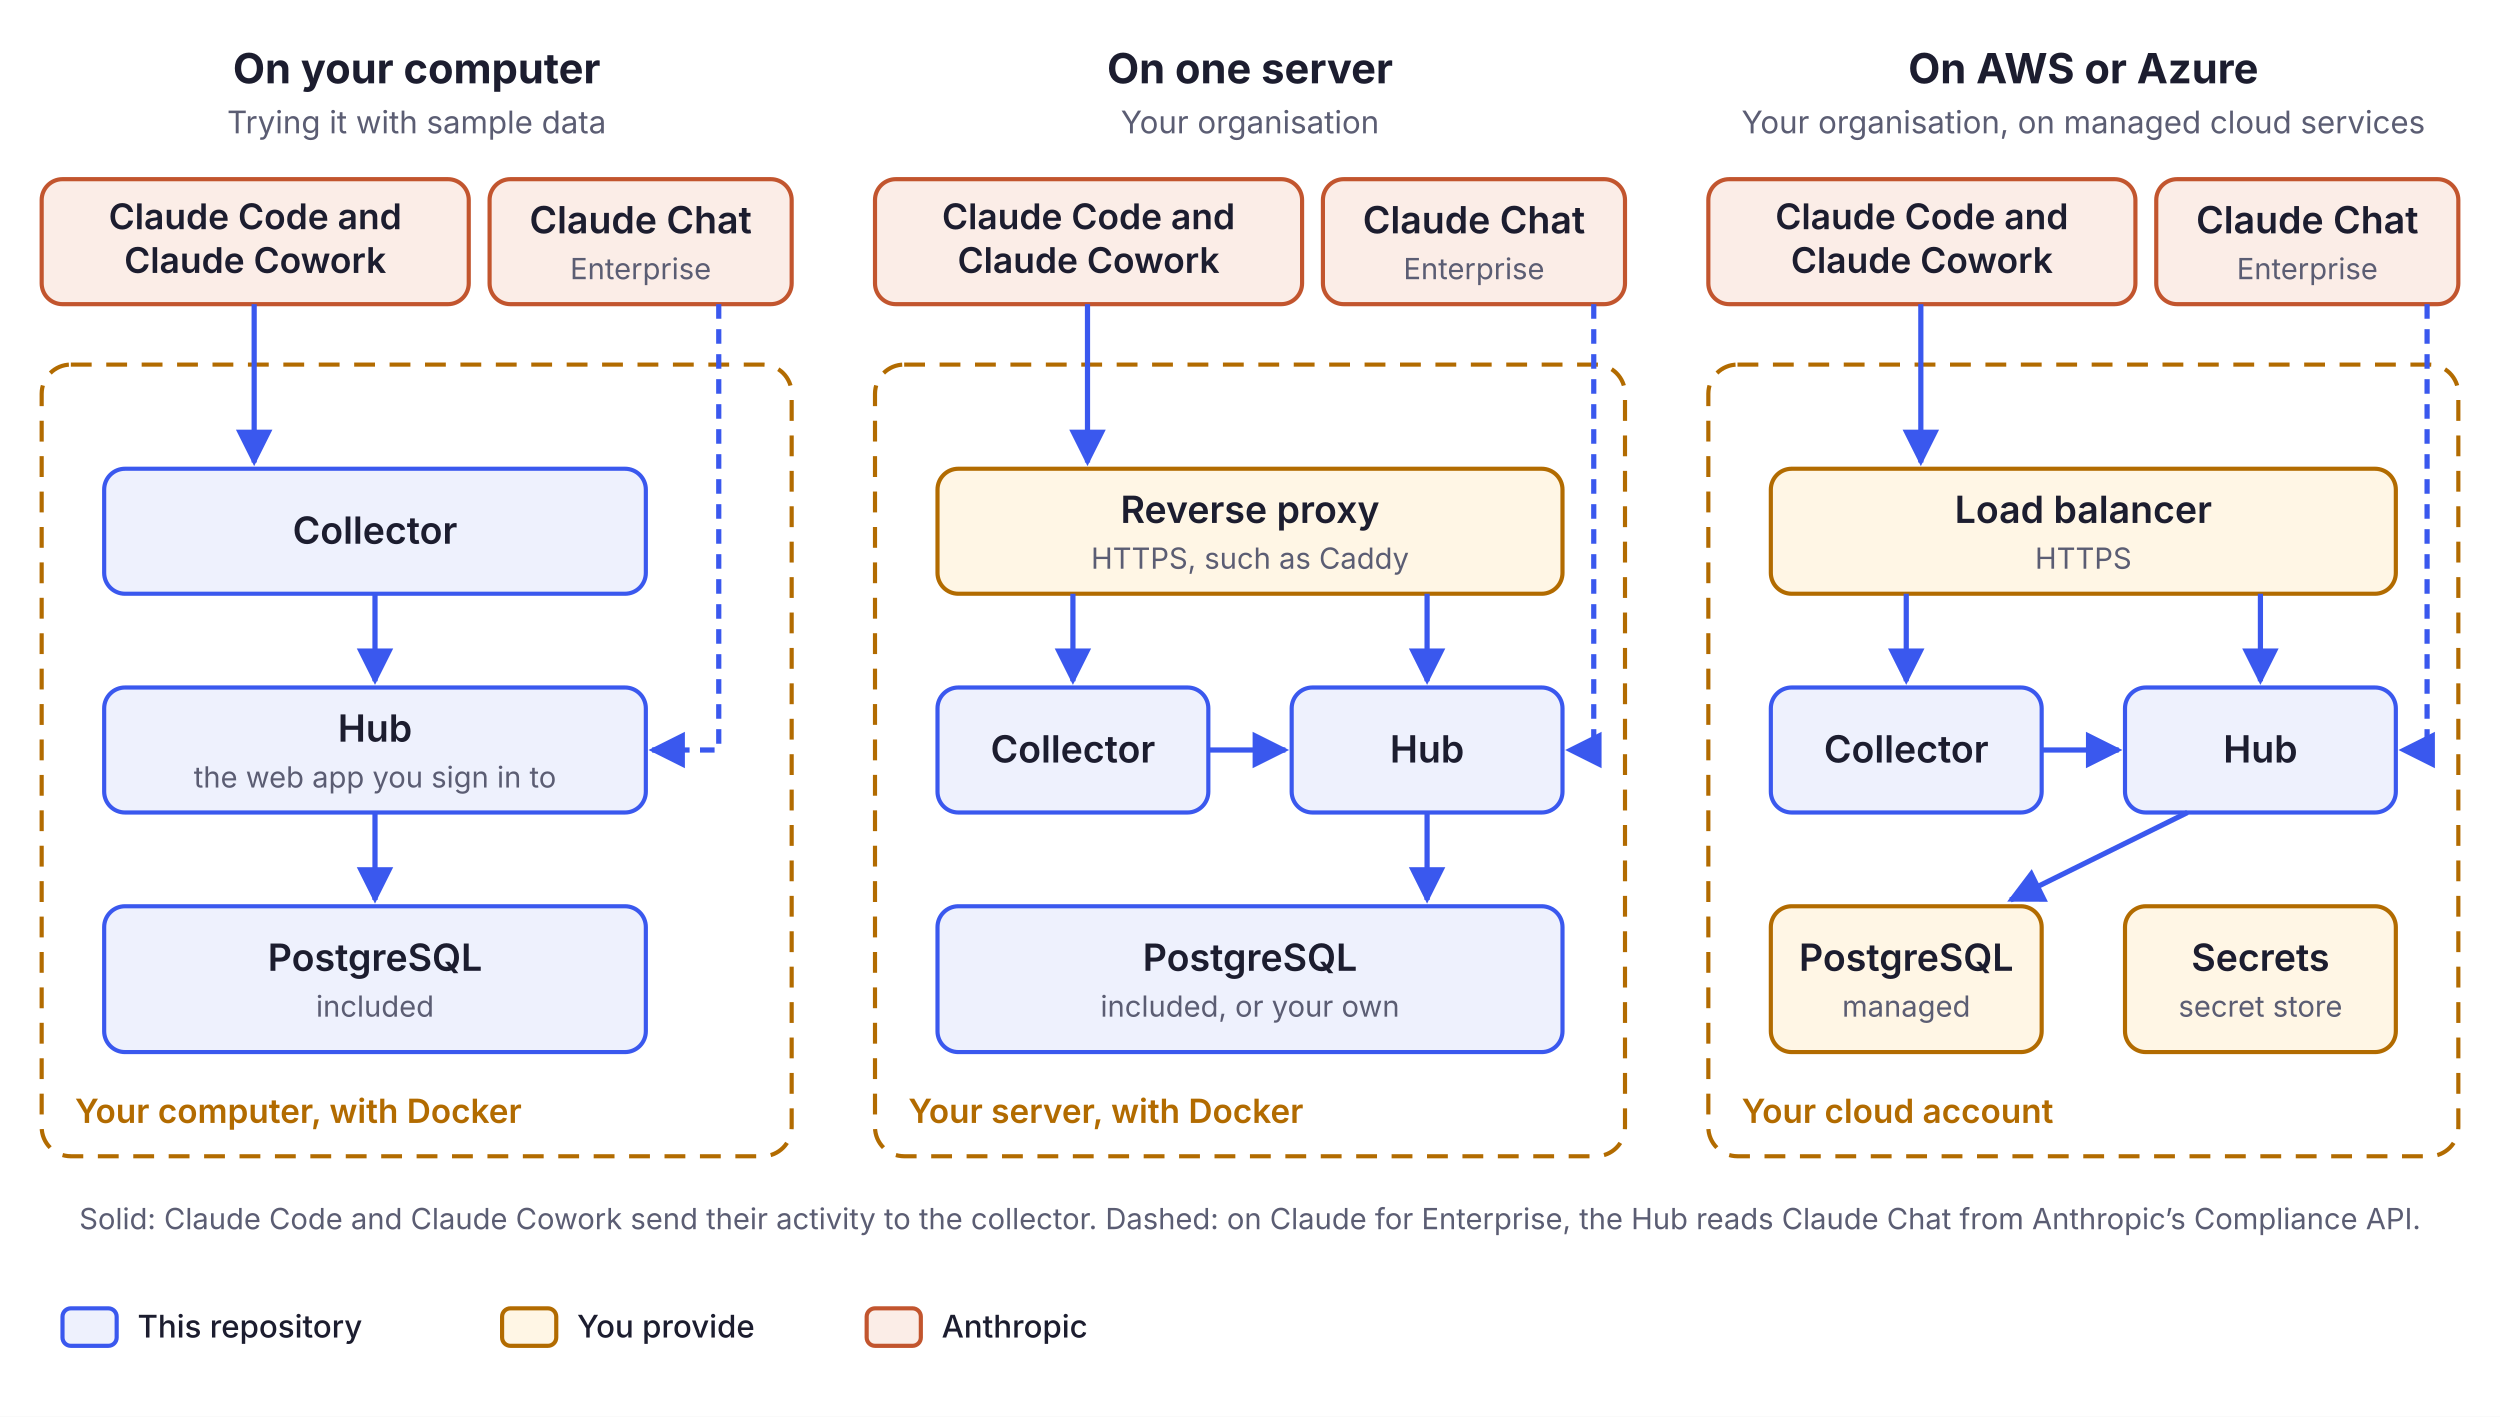
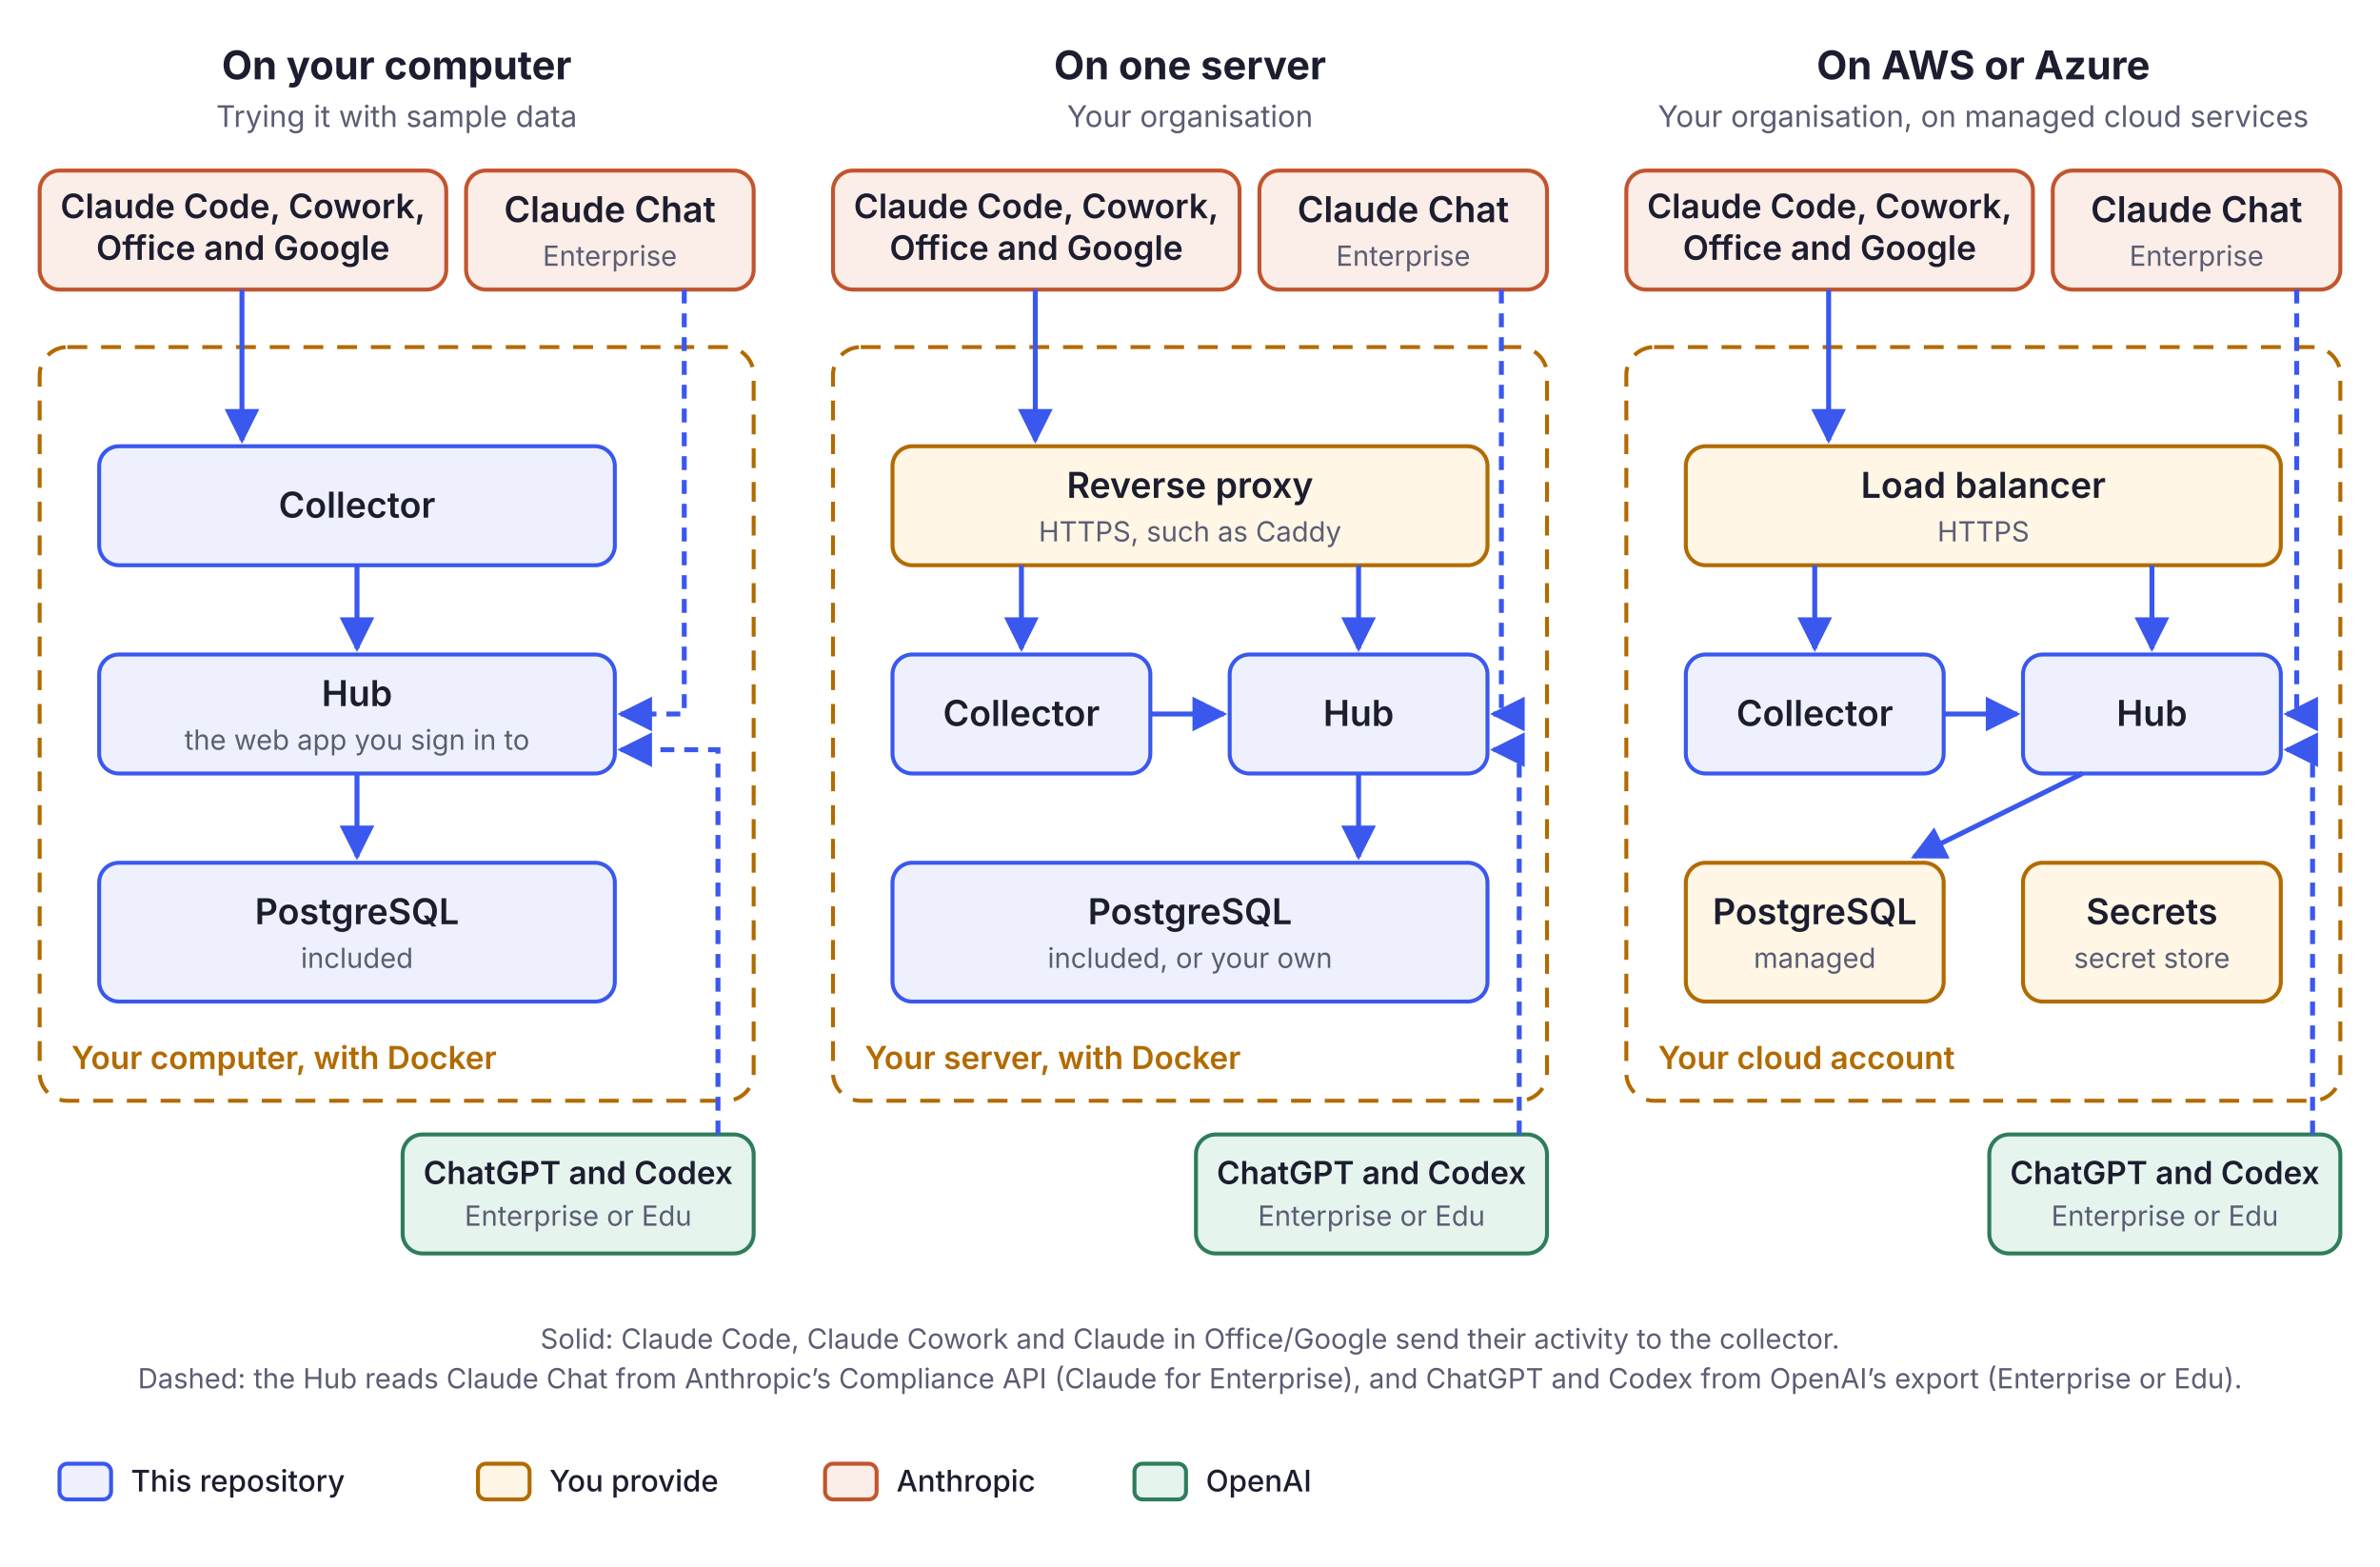
- <svg xmlns="http://www.w3.org/2000/svg" width="1200" height="680" viewBox="0 0 1200 680">
+ <svg xmlns="http://www.w3.org/2000/svg" width="1200" height="790" viewBox="0 0 1200 790">
  <defs>
    <marker id="a" viewBox="0 0 10 10" refX="9" refY="5" markerWidth="7" markerHeight="7" orient="auto">
      <path d="M0,0 L10,5 L0,10 z" fill="#3A58EE" />
    </marker>
  </defs>
-   <rect width="1200" height="680" fill="#FFFFFF" />
+   <rect width="1200" height="790" fill="#FFFFFF" />
  <text x="200" y="40" font-family="Inter, 'Segoe UI', Arial, sans-serif" font-size="20" font-weight="700" fill="#1C1D2F" text-anchor="middle">On your computer</text>
  <text x="200" y="64" font-family="Inter, 'Segoe UI', Arial, sans-serif" font-size="15" font-weight="400" fill="#5B5D73" text-anchor="middle">Trying it with sample data</text>
  <text x="600" y="40" font-family="Inter, 'Segoe UI', Arial, sans-serif" font-size="20" font-weight="700" fill="#1C1D2F" text-anchor="middle">On one server</text>
  <text x="600" y="64" font-family="Inter, 'Segoe UI', Arial, sans-serif" font-size="15" font-weight="400" fill="#5B5D73" text-anchor="middle">Your organisation</text>
  <text x="1000" y="40" font-family="Inter, 'Segoe UI', Arial, sans-serif" font-size="20" font-weight="700" fill="#1C1D2F" text-anchor="middle">On AWS or Azure</text>
  <text x="1000" y="64" font-family="Inter, 'Segoe UI', Arial, sans-serif" font-size="15" font-weight="400" fill="#5B5D73" text-anchor="middle">Your organisation, on managed cloud services</text>
  <rect x="20" y="86" width="205" height="60" rx="10" fill="#FBEDE7" stroke="#C2552E" stroke-width="2" />
-   <text x="122.5" y="110" font-family="Inter, 'Segoe UI', Arial, sans-serif" font-size="17" font-weight="600" fill="#1C1D2F" text-anchor="middle">Claude Code and</text>
-   <text x="122.5" y="131" font-family="Inter, 'Segoe UI', Arial, sans-serif" font-size="17" font-weight="600" fill="#1C1D2F" text-anchor="middle">Claude Cowork</text>
+   <text x="122.5" y="110" font-family="Inter, 'Segoe UI', Arial, sans-serif" font-size="17" font-weight="600" fill="#1C1D2F" text-anchor="middle">Claude Code, Cowork,</text>
+   <text x="122.5" y="131" font-family="Inter, 'Segoe UI', Arial, sans-serif" font-size="17" font-weight="600" fill="#1C1D2F" text-anchor="middle">Office and Google</text>
  <rect x="235" y="86" width="145" height="60" rx="10" fill="#FBEDE7" stroke="#C2552E" stroke-width="2" />
  <text x="307.5" y="112.0" font-family="Inter, 'Segoe UI', Arial, sans-serif" font-size="18" font-weight="600" fill="#1C1D2F" text-anchor="middle">Claude Chat</text>
  <text x="307.5" y="134.0" font-family="Inter, 'Segoe UI', Arial, sans-serif" font-size="14" font-weight="400" fill="#5B5D73" text-anchor="middle">Enterprise</text>
  <rect x="420" y="86" width="205" height="60" rx="10" fill="#FBEDE7" stroke="#C2552E" stroke-width="2" />
-   <text x="522.5" y="110" font-family="Inter, 'Segoe UI', Arial, sans-serif" font-size="17" font-weight="600" fill="#1C1D2F" text-anchor="middle">Claude Code and</text>
-   <text x="522.5" y="131" font-family="Inter, 'Segoe UI', Arial, sans-serif" font-size="17" font-weight="600" fill="#1C1D2F" text-anchor="middle">Claude Cowork</text>
+   <text x="522.5" y="110" font-family="Inter, 'Segoe UI', Arial, sans-serif" font-size="17" font-weight="600" fill="#1C1D2F" text-anchor="middle">Claude Code, Cowork,</text>
+   <text x="522.5" y="131" font-family="Inter, 'Segoe UI', Arial, sans-serif" font-size="17" font-weight="600" fill="#1C1D2F" text-anchor="middle">Office and Google</text>
  <rect x="635" y="86" width="145" height="60" rx="10" fill="#FBEDE7" stroke="#C2552E" stroke-width="2" />
  <text x="707.5" y="112.0" font-family="Inter, 'Segoe UI', Arial, sans-serif" font-size="18" font-weight="600" fill="#1C1D2F" text-anchor="middle">Claude Chat</text>
  <text x="707.5" y="134.0" font-family="Inter, 'Segoe UI', Arial, sans-serif" font-size="14" font-weight="400" fill="#5B5D73" text-anchor="middle">Enterprise</text>
  <rect x="820" y="86" width="205" height="60" rx="10" fill="#FBEDE7" stroke="#C2552E" stroke-width="2" />
-   <text x="922.5" y="110" font-family="Inter, 'Segoe UI', Arial, sans-serif" font-size="17" font-weight="600" fill="#1C1D2F" text-anchor="middle">Claude Code and</text>
-   <text x="922.5" y="131" font-family="Inter, 'Segoe UI', Arial, sans-serif" font-size="17" font-weight="600" fill="#1C1D2F" text-anchor="middle">Claude Cowork</text>
+   <text x="922.5" y="110" font-family="Inter, 'Segoe UI', Arial, sans-serif" font-size="17" font-weight="600" fill="#1C1D2F" text-anchor="middle">Claude Code, Cowork,</text>
+   <text x="922.5" y="131" font-family="Inter, 'Segoe UI', Arial, sans-serif" font-size="17" font-weight="600" fill="#1C1D2F" text-anchor="middle">Office and Google</text>
  <rect x="1035" y="86" width="145" height="60" rx="10" fill="#FBEDE7" stroke="#C2552E" stroke-width="2" />
  <text x="1107.5" y="112.0" font-family="Inter, 'Segoe UI', Arial, sans-serif" font-size="18" font-weight="600" fill="#1C1D2F" text-anchor="middle">Claude Chat</text>
  <text x="1107.5" y="134.0" font-family="Inter, 'Segoe UI', Arial, sans-serif" font-size="14" font-weight="400" fill="#5B5D73" text-anchor="middle">Enterprise</text>
  <rect x="20" y="175" width="360" height="380" rx="14" fill="none" stroke="#B26B00" stroke-width="2" stroke-dasharray="10 7" />
  <text x="36" y="539" font-family="Inter, 'Segoe UI', Arial, sans-serif" font-size="16" font-weight="600" fill="#B26B00" text-anchor="start">Your computer, with Docker</text>
  <path d="M122,146 L122,222" fill="none" stroke="#3A58EE" stroke-width="2.5" marker-end="url(#a)" />
  <rect x="50" y="225" width="260" height="60" rx="10" fill="#EEF1FD" stroke="#3A58EE" stroke-width="2" />
  <text x="180.0" y="261.0" font-family="Inter, 'Segoe UI', Arial, sans-serif" font-size="18" font-weight="600" fill="#1C1D2F" text-anchor="middle">Collector</text>
  <path d="M180,285 L180,327" fill="none" stroke="#3A58EE" stroke-width="2.5" marker-end="url(#a)" />
  <rect x="50" y="330" width="260" height="60" rx="10" fill="#EEF1FD" stroke="#3A58EE" stroke-width="2" />
  <text x="180.0" y="356.0" font-family="Inter, 'Segoe UI', Arial, sans-serif" font-size="18" font-weight="600" fill="#1C1D2F" text-anchor="middle">Hub</text>
  <text x="180.0" y="378.0" font-family="Inter, 'Segoe UI', Arial, sans-serif" font-size="14" font-weight="400" fill="#5B5D73" text-anchor="middle">the web app you sign in to</text>
  <path d="M345,146 L345,360 L313,360" fill="none" stroke="#3A58EE" stroke-width="2.5" stroke-dasharray="7 5" marker-end="url(#a)" />
  <path d="M180,390 L180,432" fill="none" stroke="#3A58EE" stroke-width="2.5" marker-end="url(#a)" />
  <rect x="50" y="435" width="260" height="70" rx="10" fill="#EEF1FD" stroke="#3A58EE" stroke-width="2" />
  <text x="180.0" y="466.0" font-family="Inter, 'Segoe UI', Arial, sans-serif" font-size="18" font-weight="600" fill="#1C1D2F" text-anchor="middle">PostgreSQL</text>
  <text x="180.0" y="488.0" font-family="Inter, 'Segoe UI', Arial, sans-serif" font-size="14" font-weight="400" fill="#5B5D73" text-anchor="middle">included</text>
  <rect x="420" y="175" width="360" height="380" rx="14" fill="none" stroke="#B26B00" stroke-width="2" stroke-dasharray="10 7" />
  <text x="436" y="539" font-family="Inter, 'Segoe UI', Arial, sans-serif" font-size="16" font-weight="600" fill="#B26B00" text-anchor="start">Your server, with Docker</text>
  <path d="M522,146 L522,222" fill="none" stroke="#3A58EE" stroke-width="2.5" marker-end="url(#a)" />
  <rect x="450" y="225" width="300" height="60" rx="10" fill="#FFF6E5" stroke="#B26B00" stroke-width="2" />
  <text x="600.0" y="251.0" font-family="Inter, 'Segoe UI', Arial, sans-serif" font-size="18" font-weight="600" fill="#1C1D2F" text-anchor="middle">Reverse proxy</text>
  <text x="600.0" y="273.0" font-family="Inter, 'Segoe UI', Arial, sans-serif" font-size="14" font-weight="400" fill="#5B5D73" text-anchor="middle">HTTPS, such as Caddy</text>
  <path d="M515,285 L515,327" fill="none" stroke="#3A58EE" stroke-width="2.5" marker-end="url(#a)" />
  <path d="M685,285 L685,327" fill="none" stroke="#3A58EE" stroke-width="2.5" marker-end="url(#a)" />
  <rect x="450" y="330" width="130" height="60" rx="10" fill="#EEF1FD" stroke="#3A58EE" stroke-width="2" />
  <text x="515.0" y="366.0" font-family="Inter, 'Segoe UI', Arial, sans-serif" font-size="18" font-weight="600" fill="#1C1D2F" text-anchor="middle">Collector</text>
  <path d="M580,360 L617,360" fill="none" stroke="#3A58EE" stroke-width="2.5" marker-end="url(#a)" />
  <rect x="620" y="330" width="130" height="60" rx="10" fill="#EEF1FD" stroke="#3A58EE" stroke-width="2" />
  <text x="685.0" y="366.0" font-family="Inter, 'Segoe UI', Arial, sans-serif" font-size="18" font-weight="600" fill="#1C1D2F" text-anchor="middle">Hub</text>
-   <path d="M765,146 L765,360 L753,360" fill="none" stroke="#3A58EE" stroke-width="2.5" stroke-dasharray="7 5" marker-end="url(#a)" />
+   <path d="M757,146 L757,360 L753,360" fill="none" stroke="#3A58EE" stroke-width="2.5" stroke-dasharray="7 5" marker-end="url(#a)" />
  <path d="M685,390 L685,432" fill="none" stroke="#3A58EE" stroke-width="2.5" marker-end="url(#a)" />
  <rect x="450" y="435" width="300" height="70" rx="10" fill="#EEF1FD" stroke="#3A58EE" stroke-width="2" />
  <text x="600.0" y="466.0" font-family="Inter, 'Segoe UI', Arial, sans-serif" font-size="18" font-weight="600" fill="#1C1D2F" text-anchor="middle">PostgreSQL</text>
  <text x="600.0" y="488.0" font-family="Inter, 'Segoe UI', Arial, sans-serif" font-size="14" font-weight="400" fill="#5B5D73" text-anchor="middle">included, or your own</text>
  <rect x="820" y="175" width="360" height="380" rx="14" fill="none" stroke="#B26B00" stroke-width="2" stroke-dasharray="10 7" />
  <text x="836" y="539" font-family="Inter, 'Segoe UI', Arial, sans-serif" font-size="16" font-weight="600" fill="#B26B00" text-anchor="start">Your cloud account</text>
  <path d="M922,146 L922,222" fill="none" stroke="#3A58EE" stroke-width="2.5" marker-end="url(#a)" />
  <rect x="850" y="225" width="300" height="60" rx="10" fill="#FFF6E5" stroke="#B26B00" stroke-width="2" />
  <text x="1000.0" y="251.0" font-family="Inter, 'Segoe UI', Arial, sans-serif" font-size="18" font-weight="600" fill="#1C1D2F" text-anchor="middle">Load balancer</text>
  <text x="1000.0" y="273.0" font-family="Inter, 'Segoe UI', Arial, sans-serif" font-size="14" font-weight="400" fill="#5B5D73" text-anchor="middle">HTTPS</text>
  <path d="M915,285 L915,327" fill="none" stroke="#3A58EE" stroke-width="2.5" marker-end="url(#a)" />
  <path d="M1085,285 L1085,327" fill="none" stroke="#3A58EE" stroke-width="2.5" marker-end="url(#a)" />
  <rect x="850" y="330" width="130" height="60" rx="10" fill="#EEF1FD" stroke="#3A58EE" stroke-width="2" />
  <text x="915.0" y="366.0" font-family="Inter, 'Segoe UI', Arial, sans-serif" font-size="18" font-weight="600" fill="#1C1D2F" text-anchor="middle">Collector</text>
  <path d="M980,360 L1017,360" fill="none" stroke="#3A58EE" stroke-width="2.5" marker-end="url(#a)" />
  <rect x="1020" y="330" width="130" height="60" rx="10" fill="#EEF1FD" stroke="#3A58EE" stroke-width="2" />
  <text x="1085.0" y="366.0" font-family="Inter, 'Segoe UI', Arial, sans-serif" font-size="18" font-weight="600" fill="#1C1D2F" text-anchor="middle">Hub</text>
-   <path d="M1165,146 L1165,360 L1153,360" fill="none" stroke="#3A58EE" stroke-width="2.5" stroke-dasharray="7 5" marker-end="url(#a)" />
+   <path d="M1158,146 L1158,360 L1153,360" fill="none" stroke="#3A58EE" stroke-width="2.5" stroke-dasharray="7 5" marker-end="url(#a)" />
  <path d="M1050,390 L965,432" fill="none" stroke="#3A58EE" stroke-width="2.5" marker-end="url(#a)" />
  <rect x="850" y="435" width="130" height="70" rx="10" fill="#FFF6E5" stroke="#B26B00" stroke-width="2" />
  <text x="915.0" y="466.0" font-family="Inter, 'Segoe UI', Arial, sans-serif" font-size="18" font-weight="600" fill="#1C1D2F" text-anchor="middle">PostgreSQL</text>
  <text x="915.0" y="488.0" font-family="Inter, 'Segoe UI', Arial, sans-serif" font-size="14" font-weight="400" fill="#5B5D73" text-anchor="middle">managed</text>
  <rect x="1020" y="435" width="130" height="70" rx="10" fill="#FFF6E5" stroke="#B26B00" stroke-width="2" />
  <text x="1085.0" y="466.0" font-family="Inter, 'Segoe UI', Arial, sans-serif" font-size="18" font-weight="600" fill="#1C1D2F" text-anchor="middle">Secrets</text>
  <text x="1085.0" y="488.0" font-family="Inter, 'Segoe UI', Arial, sans-serif" font-size="14" font-weight="400" fill="#5B5D73" text-anchor="middle">secret store</text>
-   <text x="600.0" y="590" font-family="Inter, 'Segoe UI', Arial, sans-serif" font-size="14" font-weight="400" fill="#5B5D73" text-anchor="middle">Solid: Claude Code and Claude Cowork send their activity to the collector. Dashed: on Claude for Enterprise, the Hub reads Claude Chat from Anthropic’s Compliance API.</text>
-   <rect x="30" y="628" width="26" height="18" rx="4" fill="#EEF1FD" stroke="#3A58EE" stroke-width="2" />
-   <text x="66" y="642" font-family="Inter, 'Segoe UI', Arial, sans-serif" font-size="15" font-weight="500" fill="#1C1D2F" text-anchor="start">This repository</text>
-   <rect x="241" y="628" width="26" height="18" rx="4" fill="#FFF6E5" stroke="#B26B00" stroke-width="2" />
-   <text x="277" y="642" font-family="Inter, 'Segoe UI', Arial, sans-serif" font-size="15" font-weight="500" fill="#1C1D2F" text-anchor="start">You provide</text>
-   <rect x="416" y="628" width="26" height="18" rx="4" fill="#FBEDE7" stroke="#C2552E" stroke-width="2" />
-   <text x="452" y="642" font-family="Inter, 'Segoe UI', Arial, sans-serif" font-size="15" font-weight="500" fill="#1C1D2F" text-anchor="start">Anthropic</text>
+   <text x="600" y="680" font-family="Inter, 'Segoe UI', Arial, sans-serif" font-size="14" font-weight="400" fill="#5B5D73" text-anchor="middle">Solid: Claude Code, Claude Cowork and Claude in Office/Google send their activity to the collector.</text>
+   <text x="600" y="700" font-family="Inter, 'Segoe UI', Arial, sans-serif" font-size="14" font-weight="400" fill="#5B5D73" text-anchor="middle">Dashed: the Hub reads Claude Chat from Anthropic’s Compliance API (Claude for Enterprise), and ChatGPT and Codex from OpenAI’s export (Enterprise or Edu).</text>
+   <rect x="30" y="738" width="26" height="18" rx="4" fill="#EEF1FD" stroke="#3A58EE" stroke-width="2" />
+   <text x="66" y="752" font-family="Inter, 'Segoe UI', Arial, sans-serif" font-size="15" font-weight="500" fill="#1C1D2F" text-anchor="start">This repository</text>
+   <rect x="241" y="738" width="26" height="18" rx="4" fill="#FFF6E5" stroke="#B26B00" stroke-width="2" />
+   <text x="277" y="752" font-family="Inter, 'Segoe UI', Arial, sans-serif" font-size="15" font-weight="500" fill="#1C1D2F" text-anchor="start">You provide</text>
+   <rect x="416" y="738" width="26" height="18" rx="4" fill="#FBEDE7" stroke="#C2552E" stroke-width="2" />
+   <text x="452" y="752" font-family="Inter, 'Segoe UI', Arial, sans-serif" font-size="15" font-weight="500" fill="#1C1D2F" text-anchor="start">Anthropic</text>
+   <rect x="203" y="572" width="177" height="60" rx="10" fill="#E6F4EE" stroke="#2E7D5B" stroke-width="2" />
+   <text x="291.5" y="597" font-family="Inter, 'Segoe UI', Arial, sans-serif" font-size="16" font-weight="600" fill="#1C1D2F" text-anchor="middle">ChatGPT and Codex</text>
+   <text x="291.5" y="618" font-family="Inter, 'Segoe UI', Arial, sans-serif" font-size="14" font-weight="400" fill="#5B5D73" text-anchor="middle">Enterprise or Edu</text>
+   <path d="M362,572 L362,378 L313,378" fill="none" stroke="#3A58EE" stroke-width="2.5" stroke-dasharray="7 5" marker-end="url(#a)" />
+   <rect x="603" y="572" width="177" height="60" rx="10" fill="#E6F4EE" stroke="#2E7D5B" stroke-width="2" />
+   <text x="691.5" y="597" font-family="Inter, 'Segoe UI', Arial, sans-serif" font-size="16" font-weight="600" fill="#1C1D2F" text-anchor="middle">ChatGPT and Codex</text>
+   <text x="691.5" y="618" font-family="Inter, 'Segoe UI', Arial, sans-serif" font-size="14" font-weight="400" fill="#5B5D73" text-anchor="middle">Enterprise or Edu</text>
+   <path d="M766,572 L766,378 L753,378" fill="none" stroke="#3A58EE" stroke-width="2.5" stroke-dasharray="7 5" marker-end="url(#a)" />
+   <rect x="1003" y="572" width="177" height="60" rx="10" fill="#E6F4EE" stroke="#2E7D5B" stroke-width="2" />
+   <text x="1091.5" y="597" font-family="Inter, 'Segoe UI', Arial, sans-serif" font-size="16" font-weight="600" fill="#1C1D2F" text-anchor="middle">ChatGPT and Codex</text>
+   <text x="1091.5" y="618" font-family="Inter, 'Segoe UI', Arial, sans-serif" font-size="14" font-weight="400" fill="#5B5D73" text-anchor="middle">Enterprise or Edu</text>
+   <path d="M1166,572 L1166,378 L1153,378" fill="none" stroke="#3A58EE" stroke-width="2.5" stroke-dasharray="7 5" marker-end="url(#a)" />
+   <rect x="572" y="738" width="26" height="18" rx="4" fill="#E6F4EE" stroke="#2E7D5B" stroke-width="2" />
+   <text x="608" y="752" font-family="Inter, 'Segoe UI', Arial, sans-serif" font-size="15" font-weight="500" fill="#1C1D2F" text-anchor="start">OpenAI</text>
</svg>
